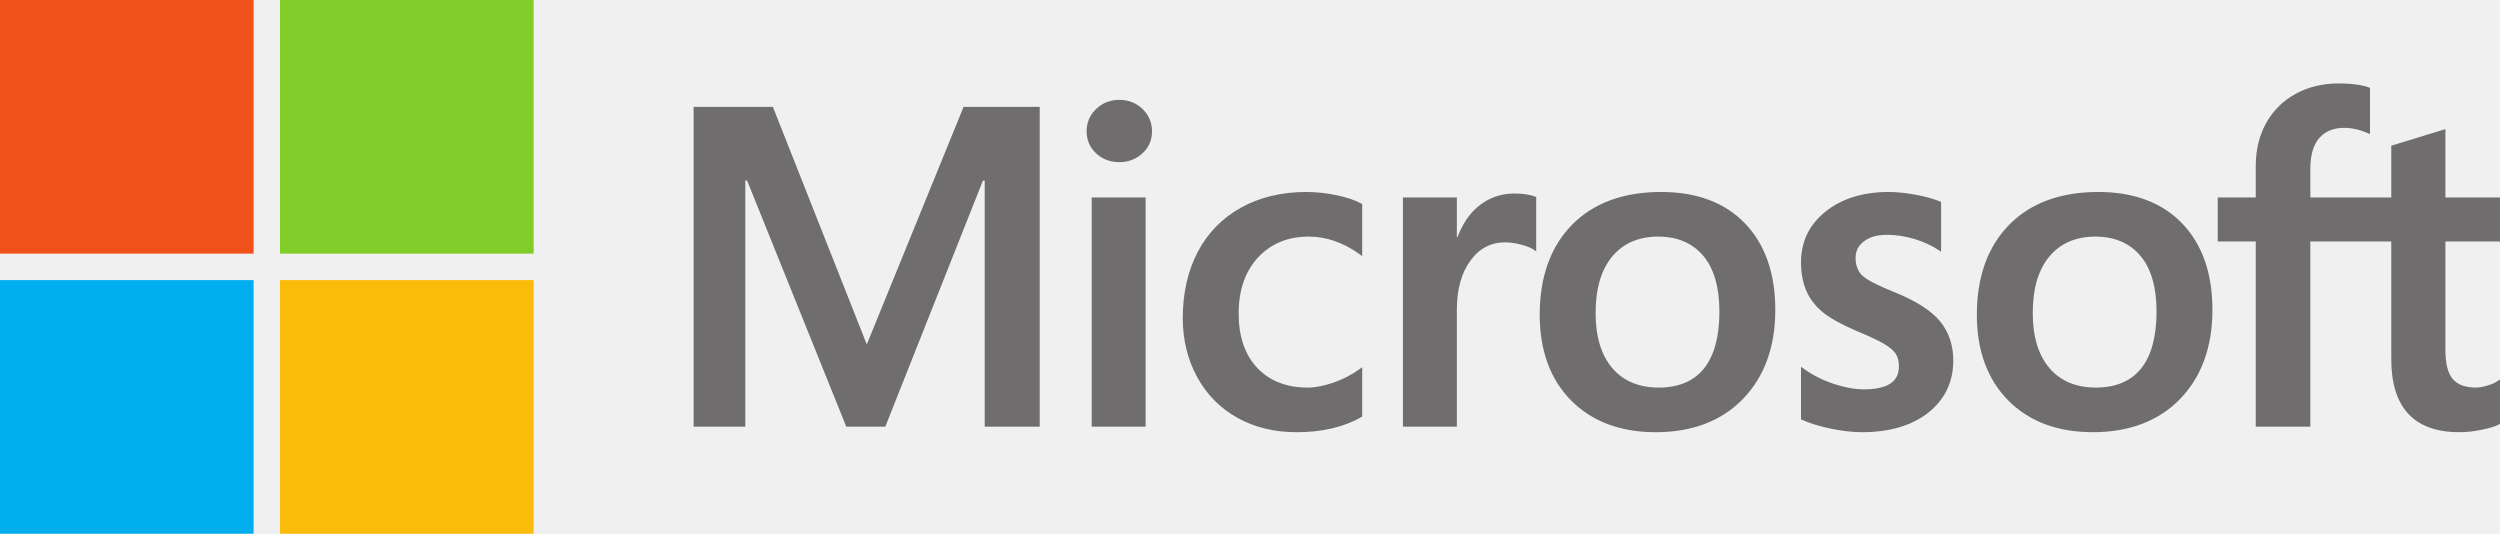
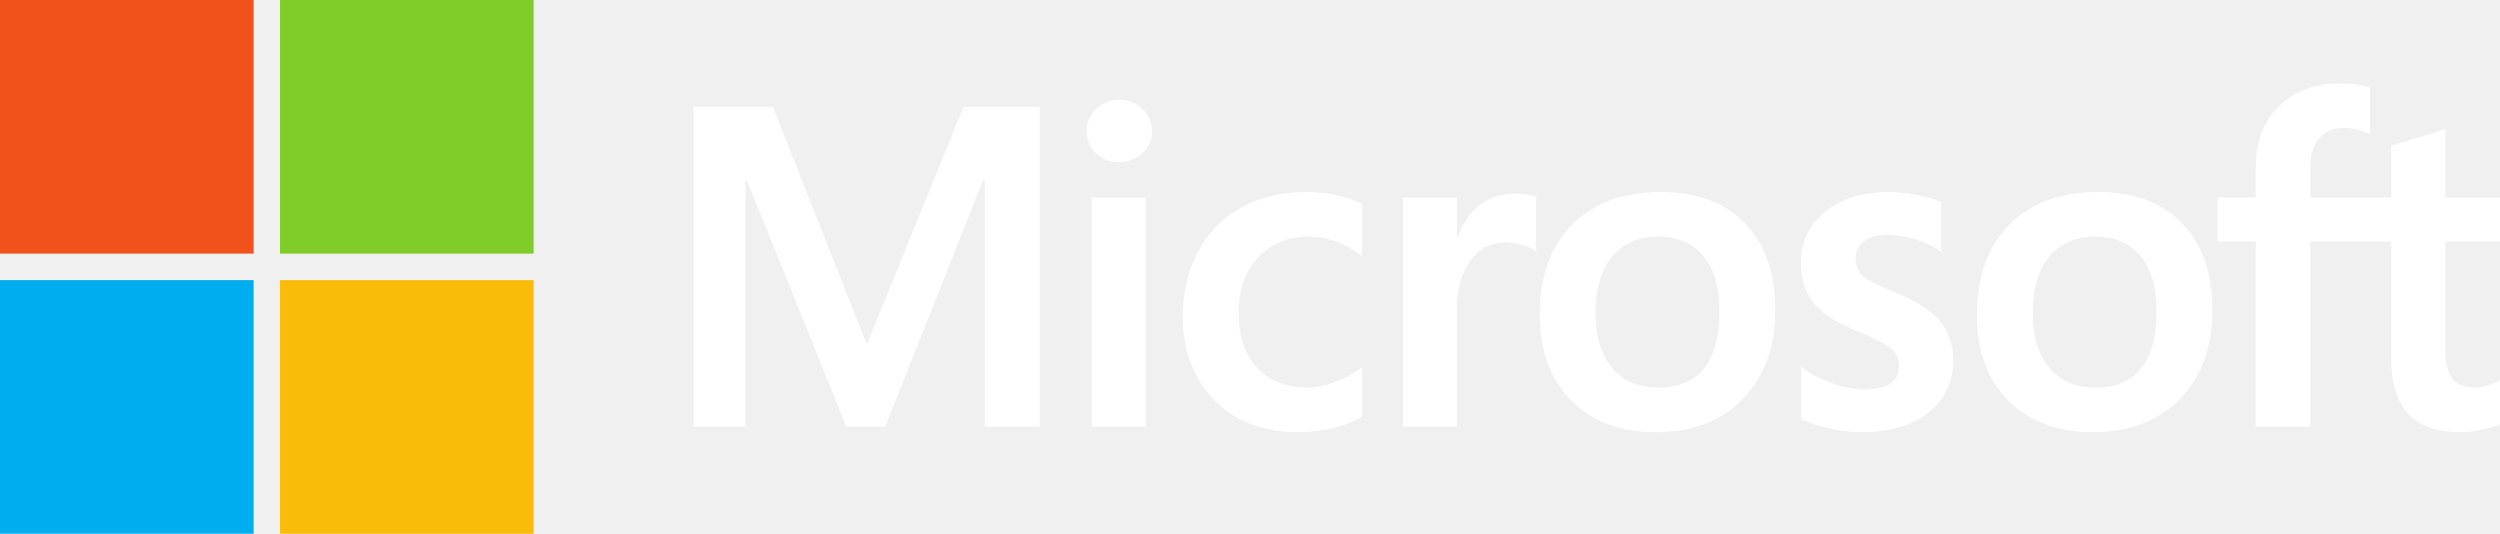
<svg xmlns="http://www.w3.org/2000/svg" version="1.1" width="1033.745" height="220.695" viewBox="0 0 1033.745 220.695" id="svg5358">
  <defs id="defs5360" />
-   <path d="m 1033.745,99.838 0,-18.18 -22.576,0 0,-28.264 -0.76,0.234 -21.205,6.487 -0.417,0.128 0,21.415 -33.469,0 0,-11.929 c 0,-5.555 1.242,-9.806 3.69,-12.641 2.431,-2.801 5.909,-4.225 10.342,-4.225 3.189,0 6.49,0.751 9.811,2.232 l 0.833,0.371 0,-19.146 -0.391,-0.144 c -3.099,-1.114 -7.315,-1.675 -12.539,-1.675 -6.585,0 -12.569,1.433 -17.786,4.272 -5.221,2.844 -9.329,6.904 -12.205,12.066 -2.868,5.156 -4.322,11.111 -4.322,17.701 l 0,13.116 -15.72,0 0,18.18 15.72,0 0,76.589 22.567,0 0,-76.589 33.469,0 0,48.671 c 0,20.045 9.455,30.204 28.101,30.204 3.065,0 6.289,-0.36 9.582,-1.064 3.351,-0.721 5.634,-1.442 6.978,-2.212 l 0.297,-0.175 0,-18.349 -0.917,0.608 c -1.225,0.818 -2.75,1.484 -4.539,1.979 -1.796,0.505 -3.296,0.759 -4.457,0.759 -4.369,0 -7.6,-1.177 -9.606,-3.5 -2.027,-2.344 -3.056,-6.444 -3.056,-12.178 l 0,-44.742 22.576,0 z m -167.112,60.422 c -8.191,0 -14.649,-2.716 -19.2,-8.066 -4.579,-5.378 -6.899,-13.044 -6.899,-22.784 0,-10.049 2.32,-17.914 6.901,-23.386 4.554,-5.436 10.95,-8.195 19.014,-8.195 7.825,0 14.054,2.635 18.515,7.836 4.485,5.228 6.76,13.03 6.76,23.196 0,10.291 -2.14,18.196 -6.36,23.484 -4.19,5.249 -10.491,7.915 -18.731,7.915 m 1.005,-80.885 c -15.627,0 -28.04,4.579 -36.889,13.61 -8.844,9.033 -13.329,21.531 -13.329,37.154 0,14.838 4.378,26.773 13.011,35.468 8.634,8.699 20.384,13.105 34.92,13.105 15.149,0 27.314,-4.643 36.16,-13.799 8.845,-9.148 13.326,-21.527 13.326,-36.785 0,-15.07 -4.205,-27.094 -12.502,-35.731 -8.301,-8.641 -19.977,-13.021 -34.697,-13.021 m -86.603,-5e-4 c -10.63,0 -19.422,2.719 -26.14,8.08 -6.758,5.393 -10.185,12.466 -10.185,21.025 0,4.449 0.74,8.401 2.196,11.752 1.465,3.364 3.732,6.324 6.744,8.809 2.99,2.465 7.603,5.048 13.717,7.674 5.139,2.115 8.973,3.905 11.408,5.315 2.38,1.381 4.07,2.771 5.024,4.124 0.926,1.324 1.397,3.135 1.397,5.372 0,6.366 -4.768,9.464 -14.579,9.464 -3.639,0 -7.79,-0.759 -12.338,-2.257 -4.55,-1.496 -8.801,-3.647 -12.634,-6.406 l -0.936,-0.671 0,21.726 0.344,0.16 c 3.194,1.474 7.219,2.716 11.964,3.695 4.736,0.979 9.039,1.478 12.777,1.478 11.535,0 20.824,-2.732 27.601,-8.125 6.821,-5.43 10.279,-12.67 10.279,-21.526 0,-6.388 -1.861,-11.866 -5.53,-16.284 -3.643,-4.383 -9.965,-8.405 -18.785,-11.961 -7.026,-2.82 -11.527,-5.161 -13.384,-6.957 -1.79,-1.736 -2.699,-4.191 -2.699,-7.3 0,-2.756 1.121,-4.964 3.425,-6.753 2.321,-1.798 5.551,-2.711 9.604,-2.711 3.76,0 7.607,0.594 11.432,1.758 3.824,1.164 7.181,2.723 9.985,4.63 l 0.921,0.63 0,-20.61 -0.354,-0.152 c -2.586,-1.109 -5.996,-2.058 -10.137,-2.828 -4.125,-0.762 -7.866,-1.149 -11.119,-1.149 m -95.157,80.885 c -8.189,0 -14.649,-2.716 -19.199,-8.066 -4.58,-5.378 -6.896,-13.041 -6.896,-22.784 0,-10.049 2.319,-17.914 6.901,-23.386 4.55,-5.436 10.945,-8.195 19.012,-8.195 7.822,0 14.051,2.635 18.514,7.836 4.485,5.228 6.76,13.03 6.76,23.196 0,10.291 -2.141,18.196 -6.361,23.484 -4.19,5.249 -10.489,7.915 -18.731,7.915 m 1.008,-80.885 c -15.631,0 -28.044,4.579 -36.889,13.61 -8.844,9.033 -13.331,21.531 -13.331,37.154 0,14.844 4.38,26.773 13.014,35.468 8.634,8.699 20.383,13.105 34.92,13.105 15.145,0 27.314,-4.643 36.16,-13.799 8.842,-9.148 13.326,-21.527 13.326,-36.785 0,-15.07 -4.206,-27.094 -12.505,-35.731 -8.304,-8.641 -19.977,-13.021 -34.695,-13.021 m -84.477,18.695 0,-16.411 -22.293,0 0,94.766 22.293,0 0,-48.476 c 0,-8.244 1.869,-15.015 5.556,-20.13 3.641,-5.054 8.494,-7.615 14.418,-7.615 2.007,0 4.261,0.331 6.702,0.986 2.416,0.651 4.166,1.357 5.199,2.101 l 0.936,0.679 0,-22.474 -0.361,-0.155 c -2.076,-0.882 -5.013,-1.327 -8.729,-1.327 -5.601,0 -10.615,1.8 -14.909,5.344 -3.769,3.115 -6.494,7.386 -8.576,12.713 l -0.236,0 z m -62.213,-18.695 c -10.226,0 -19.349,2.194 -27.109,6.516 -7.775,4.332 -13.787,10.519 -17.879,18.385 -4.072,7.848 -6.14,17.014 -6.14,27.235 0,8.954 2.005,17.171 5.968,24.413 3.965,7.254 9.578,12.929 16.681,16.865 7.094,3.931 15.293,5.925 24.37,5.925 10.594,0 19.639,-2.119 26.891,-6.295 l 0.292,-0.169 0,-20.422 -0.936,0.684 c -3.285,2.393 -6.956,4.303 -10.906,5.679 -3.94,1.375 -7.532,2.07 -10.681,2.07 -8.748,0 -15.769,-2.737 -20.866,-8.133 -5.109,-5.404 -7.699,-12.99 -7.699,-22.538 0,-9.607 2.701,-17.389 8.025,-23.131 5.306,-5.725 12.341,-8.629 20.907,-8.629 7.327,0 14.467,2.481 21.223,7.381 l 0.934,0.679 0,-21.519 -0.301,-0.17 c -2.542,-1.423 -6.009,-2.598 -10.314,-3.489 -4.285,-0.889 -8.476,-1.337 -12.46,-1.337 m -66.481,2.284 -22.293,0 0,94.766 22.293,0 0,-94.766 z M 462.796,41.288 c -3.669,0 -6.869,1.249 -9.498,3.724 -2.64,2.482 -3.98,5.607 -3.98,9.295 0,3.63 1.324,6.697 3.938,9.114 2.598,2.409 5.808,3.63 9.54,3.63 3.731,0 6.954,-1.221 9.582,-3.626 2.646,-2.42 3.987,-5.487 3.987,-9.117 0,-3.559 -1.305,-6.652 -3.879,-9.195 -2.57,-2.538 -5.831,-3.824 -9.691,-3.824 m -55.62,33.38 0,101.757 22.75,0 0,-132.235 -31.486,0 -40.023,98.22 -38.839,-98.22 -32.769,0 0,132.235 21.379,0 0,-101.767 0.735,0 41.013,101.767 16.134,0 40.373,-101.757 0.734,0 z" id="path5056" style="fill:#706d6e;fill-opacity:1;fill-rule:nonzero;stroke:none" />
+   <path d="m 1033.745,99.838 0,-18.18 -22.576,0 0,-28.264 -0.76,0.234 -21.205,6.487 -0.417,0.128 0,21.415 -33.469,0 0,-11.929 c 0,-5.555 1.242,-9.806 3.69,-12.641 2.431,-2.801 5.909,-4.225 10.342,-4.225 3.189,0 6.49,0.751 9.811,2.232 l 0.833,0.371 0,-19.146 -0.391,-0.144 c -3.099,-1.114 -7.315,-1.675 -12.539,-1.675 -6.585,0 -12.569,1.433 -17.786,4.272 -5.221,2.844 -9.329,6.904 -12.205,12.066 -2.868,5.156 -4.322,11.111 -4.322,17.701 l 0,13.116 -15.72,0 0,18.18 15.72,0 0,76.589 22.567,0 0,-76.589 33.469,0 0,48.671 c 0,20.045 9.455,30.204 28.101,30.204 3.065,0 6.289,-0.36 9.582,-1.064 3.351,-0.721 5.634,-1.442 6.978,-2.212 l 0.297,-0.175 0,-18.349 -0.917,0.608 c -1.225,0.818 -2.75,1.484 -4.539,1.979 -1.796,0.505 -3.296,0.759 -4.457,0.759 -4.369,0 -7.6,-1.177 -9.606,-3.5 -2.027,-2.344 -3.056,-6.444 -3.056,-12.178 l 0,-44.742 22.576,0 z m -167.112,60.422 c -8.191,0 -14.649,-2.716 -19.2,-8.066 -4.579,-5.378 -6.899,-13.044 -6.899,-22.784 0,-10.049 2.32,-17.914 6.901,-23.386 4.554,-5.436 10.95,-8.195 19.014,-8.195 7.825,0 14.054,2.635 18.515,7.836 4.485,5.228 6.76,13.03 6.76,23.196 0,10.291 -2.14,18.196 -6.36,23.484 -4.19,5.249 -10.491,7.915 -18.731,7.915 m 1.005,-80.885 c -15.627,0 -28.04,4.579 -36.889,13.61 -8.844,9.033 -13.329,21.531 -13.329,37.154 0,14.838 4.378,26.773 13.011,35.468 8.634,8.699 20.384,13.105 34.92,13.105 15.149,0 27.314,-4.643 36.16,-13.799 8.845,-9.148 13.326,-21.527 13.326,-36.785 0,-15.07 -4.205,-27.094 -12.502,-35.731 -8.301,-8.641 -19.977,-13.021 -34.697,-13.021 m -86.603,-5e-4 c -10.63,0 -19.422,2.719 -26.14,8.08 -6.758,5.393 -10.185,12.466 -10.185,21.025 0,4.449 0.74,8.401 2.196,11.752 1.465,3.364 3.732,6.324 6.744,8.809 2.99,2.465 7.603,5.048 13.717,7.674 5.139,2.115 8.973,3.905 11.408,5.315 2.38,1.381 4.07,2.771 5.024,4.124 0.926,1.324 1.397,3.135 1.397,5.372 0,6.366 -4.768,9.464 -14.579,9.464 -3.639,0 -7.79,-0.759 -12.338,-2.257 -4.55,-1.496 -8.801,-3.647 -12.634,-6.406 l -0.936,-0.671 0,21.726 0.344,0.16 c 3.194,1.474 7.219,2.716 11.964,3.695 4.736,0.979 9.039,1.478 12.777,1.478 11.535,0 20.824,-2.732 27.601,-8.125 6.821,-5.43 10.279,-12.67 10.279,-21.526 0,-6.388 -1.861,-11.866 -5.53,-16.284 -3.643,-4.383 -9.965,-8.405 -18.785,-11.961 -7.026,-2.82 -11.527,-5.161 -13.384,-6.957 -1.79,-1.736 -2.699,-4.191 -2.699,-7.3 0,-2.756 1.121,-4.964 3.425,-6.753 2.321,-1.798 5.551,-2.711 9.604,-2.711 3.76,0 7.607,0.594 11.432,1.758 3.824,1.164 7.181,2.723 9.985,4.63 l 0.921,0.63 0,-20.61 -0.354,-0.152 c -2.586,-1.109 -5.996,-2.058 -10.137,-2.828 -4.125,-0.762 -7.866,-1.149 -11.119,-1.149 m -95.157,80.885 c -8.189,0 -14.649,-2.716 -19.199,-8.066 -4.58,-5.378 -6.896,-13.041 -6.896,-22.784 0,-10.049 2.319,-17.914 6.901,-23.386 4.55,-5.436 10.945,-8.195 19.012,-8.195 7.822,0 14.051,2.635 18.514,7.836 4.485,5.228 6.76,13.03 6.76,23.196 0,10.291 -2.141,18.196 -6.361,23.484 -4.19,5.249 -10.489,7.915 -18.731,7.915 m 1.008,-80.885 c -15.631,0 -28.044,4.579 -36.889,13.61 -8.844,9.033 -13.331,21.531 -13.331,37.154 0,14.844 4.38,26.773 13.014,35.468 8.634,8.699 20.383,13.105 34.92,13.105 15.145,0 27.314,-4.643 36.16,-13.799 8.842,-9.148 13.326,-21.527 13.326,-36.785 0,-15.07 -4.206,-27.094 -12.505,-35.731 -8.304,-8.641 -19.977,-13.021 -34.695,-13.021 m -84.477,18.695 0,-16.411 -22.293,0 0,94.766 22.293,0 0,-48.476 c 0,-8.244 1.869,-15.015 5.556,-20.13 3.641,-5.054 8.494,-7.615 14.418,-7.615 2.007,0 4.261,0.331 6.702,0.986 2.416,0.651 4.166,1.357 5.199,2.101 l 0.936,0.679 0,-22.474 -0.361,-0.155 c -2.076,-0.882 -5.013,-1.327 -8.729,-1.327 -5.601,0 -10.615,1.8 -14.909,5.344 -3.769,3.115 -6.494,7.386 -8.576,12.713 l -0.236,0 z m -62.213,-18.695 c -10.226,0 -19.349,2.194 -27.109,6.516 -7.775,4.332 -13.787,10.519 -17.879,18.385 -4.072,7.848 -6.14,17.014 -6.14,27.235 0,8.954 2.005,17.171 5.968,24.413 3.965,7.254 9.578,12.929 16.681,16.865 7.094,3.931 15.293,5.925 24.37,5.925 10.594,0 19.639,-2.119 26.891,-6.295 l 0.292,-0.169 0,-20.422 -0.936,0.684 c -3.285,2.393 -6.956,4.303 -10.906,5.679 -3.94,1.375 -7.532,2.07 -10.681,2.07 -8.748,0 -15.769,-2.737 -20.866,-8.133 -5.109,-5.404 -7.699,-12.99 -7.699,-22.538 0,-9.607 2.701,-17.389 8.025,-23.131 5.306,-5.725 12.341,-8.629 20.907,-8.629 7.327,0 14.467,2.481 21.223,7.381 l 0.934,0.679 0,-21.519 -0.301,-0.17 c -2.542,-1.423 -6.009,-2.598 -10.314,-3.489 -4.285,-0.889 -8.476,-1.337 -12.46,-1.337 m -66.481,2.284 -22.293,0 0,94.766 22.293,0 0,-94.766 z M 462.796,41.288 c -3.669,0 -6.869,1.249 -9.498,3.724 -2.64,2.482 -3.98,5.607 -3.98,9.295 0,3.63 1.324,6.697 3.938,9.114 2.598,2.409 5.808,3.63 9.54,3.63 3.731,0 6.954,-1.221 9.582,-3.626 2.646,-2.42 3.987,-5.487 3.987,-9.117 0,-3.559 -1.305,-6.652 -3.879,-9.195 -2.57,-2.538 -5.831,-3.824 -9.691,-3.824 m -55.62,33.38 0,101.757 22.75,0 0,-132.235 -31.486,0 -40.023,98.22 -38.839,-98.22 -32.769,0 0,132.235 21.379,0 0,-101.767 0.735,0 41.013,101.767 16.134,0 40.373,-101.757 0.734,0 z" id="path5056" style="fill:#fff;fill-opacity:1;fill-rule:nonzero;stroke:none" />
  <path d="M 104.868,104.868 0,104.868 0,0 l 104.868,0 0,104.868 z" id="path5058" style="fill:#f1511b;fill-opacity:1;fill-rule:nonzero;stroke:none" />
  <path d="m 220.654,104.868 -104.866,0 0,-104.868 104.866,0 0,104.868 z" id="path5060" style="fill:#80cc28;fill-opacity:1;fill-rule:nonzero;stroke:none" />
  <path d="m 104.865,220.695 -104.865,0 0,-104.868 104.865,0 0,104.868 z" id="path5062" style="fill:#00adef;fill-opacity:1;fill-rule:nonzero;stroke:none" />
  <path d="m 220.654,220.695 -104.866,0 0,-104.868 104.866,0 0,104.868 z" id="path5064" style="fill:#fbbc09;fill-opacity:1;fill-rule:nonzero;stroke:none" />
</svg>
